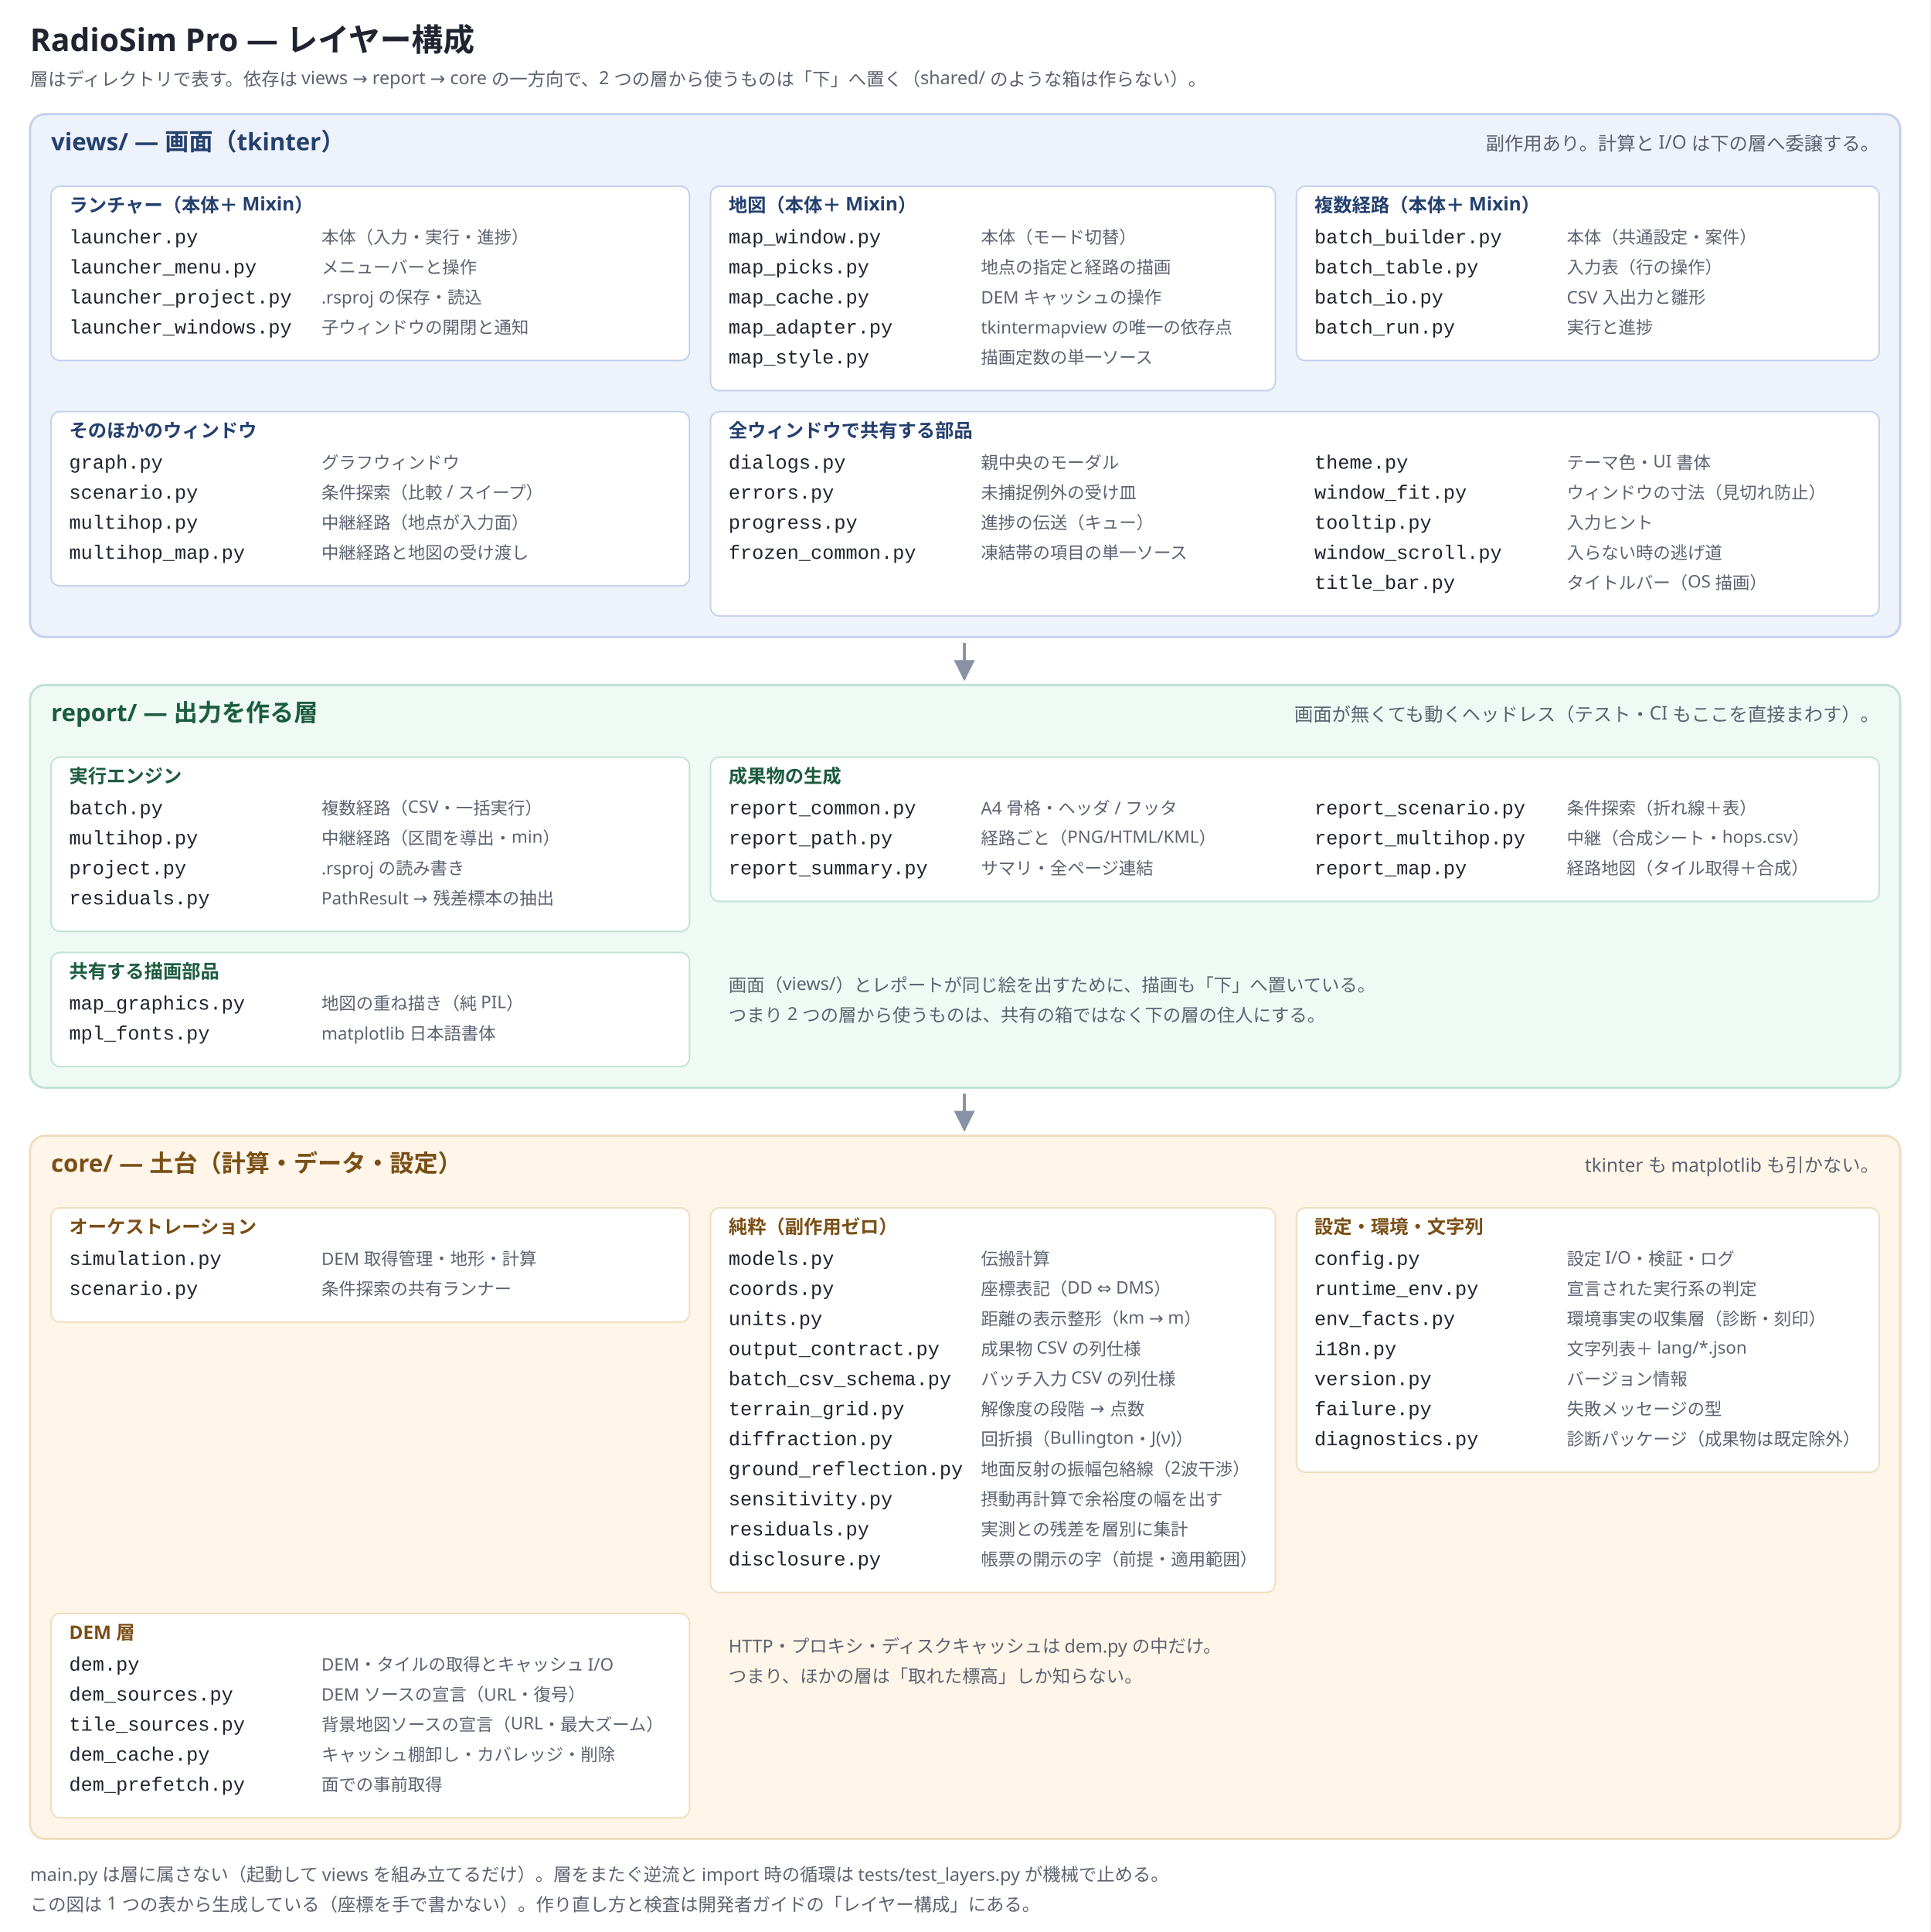
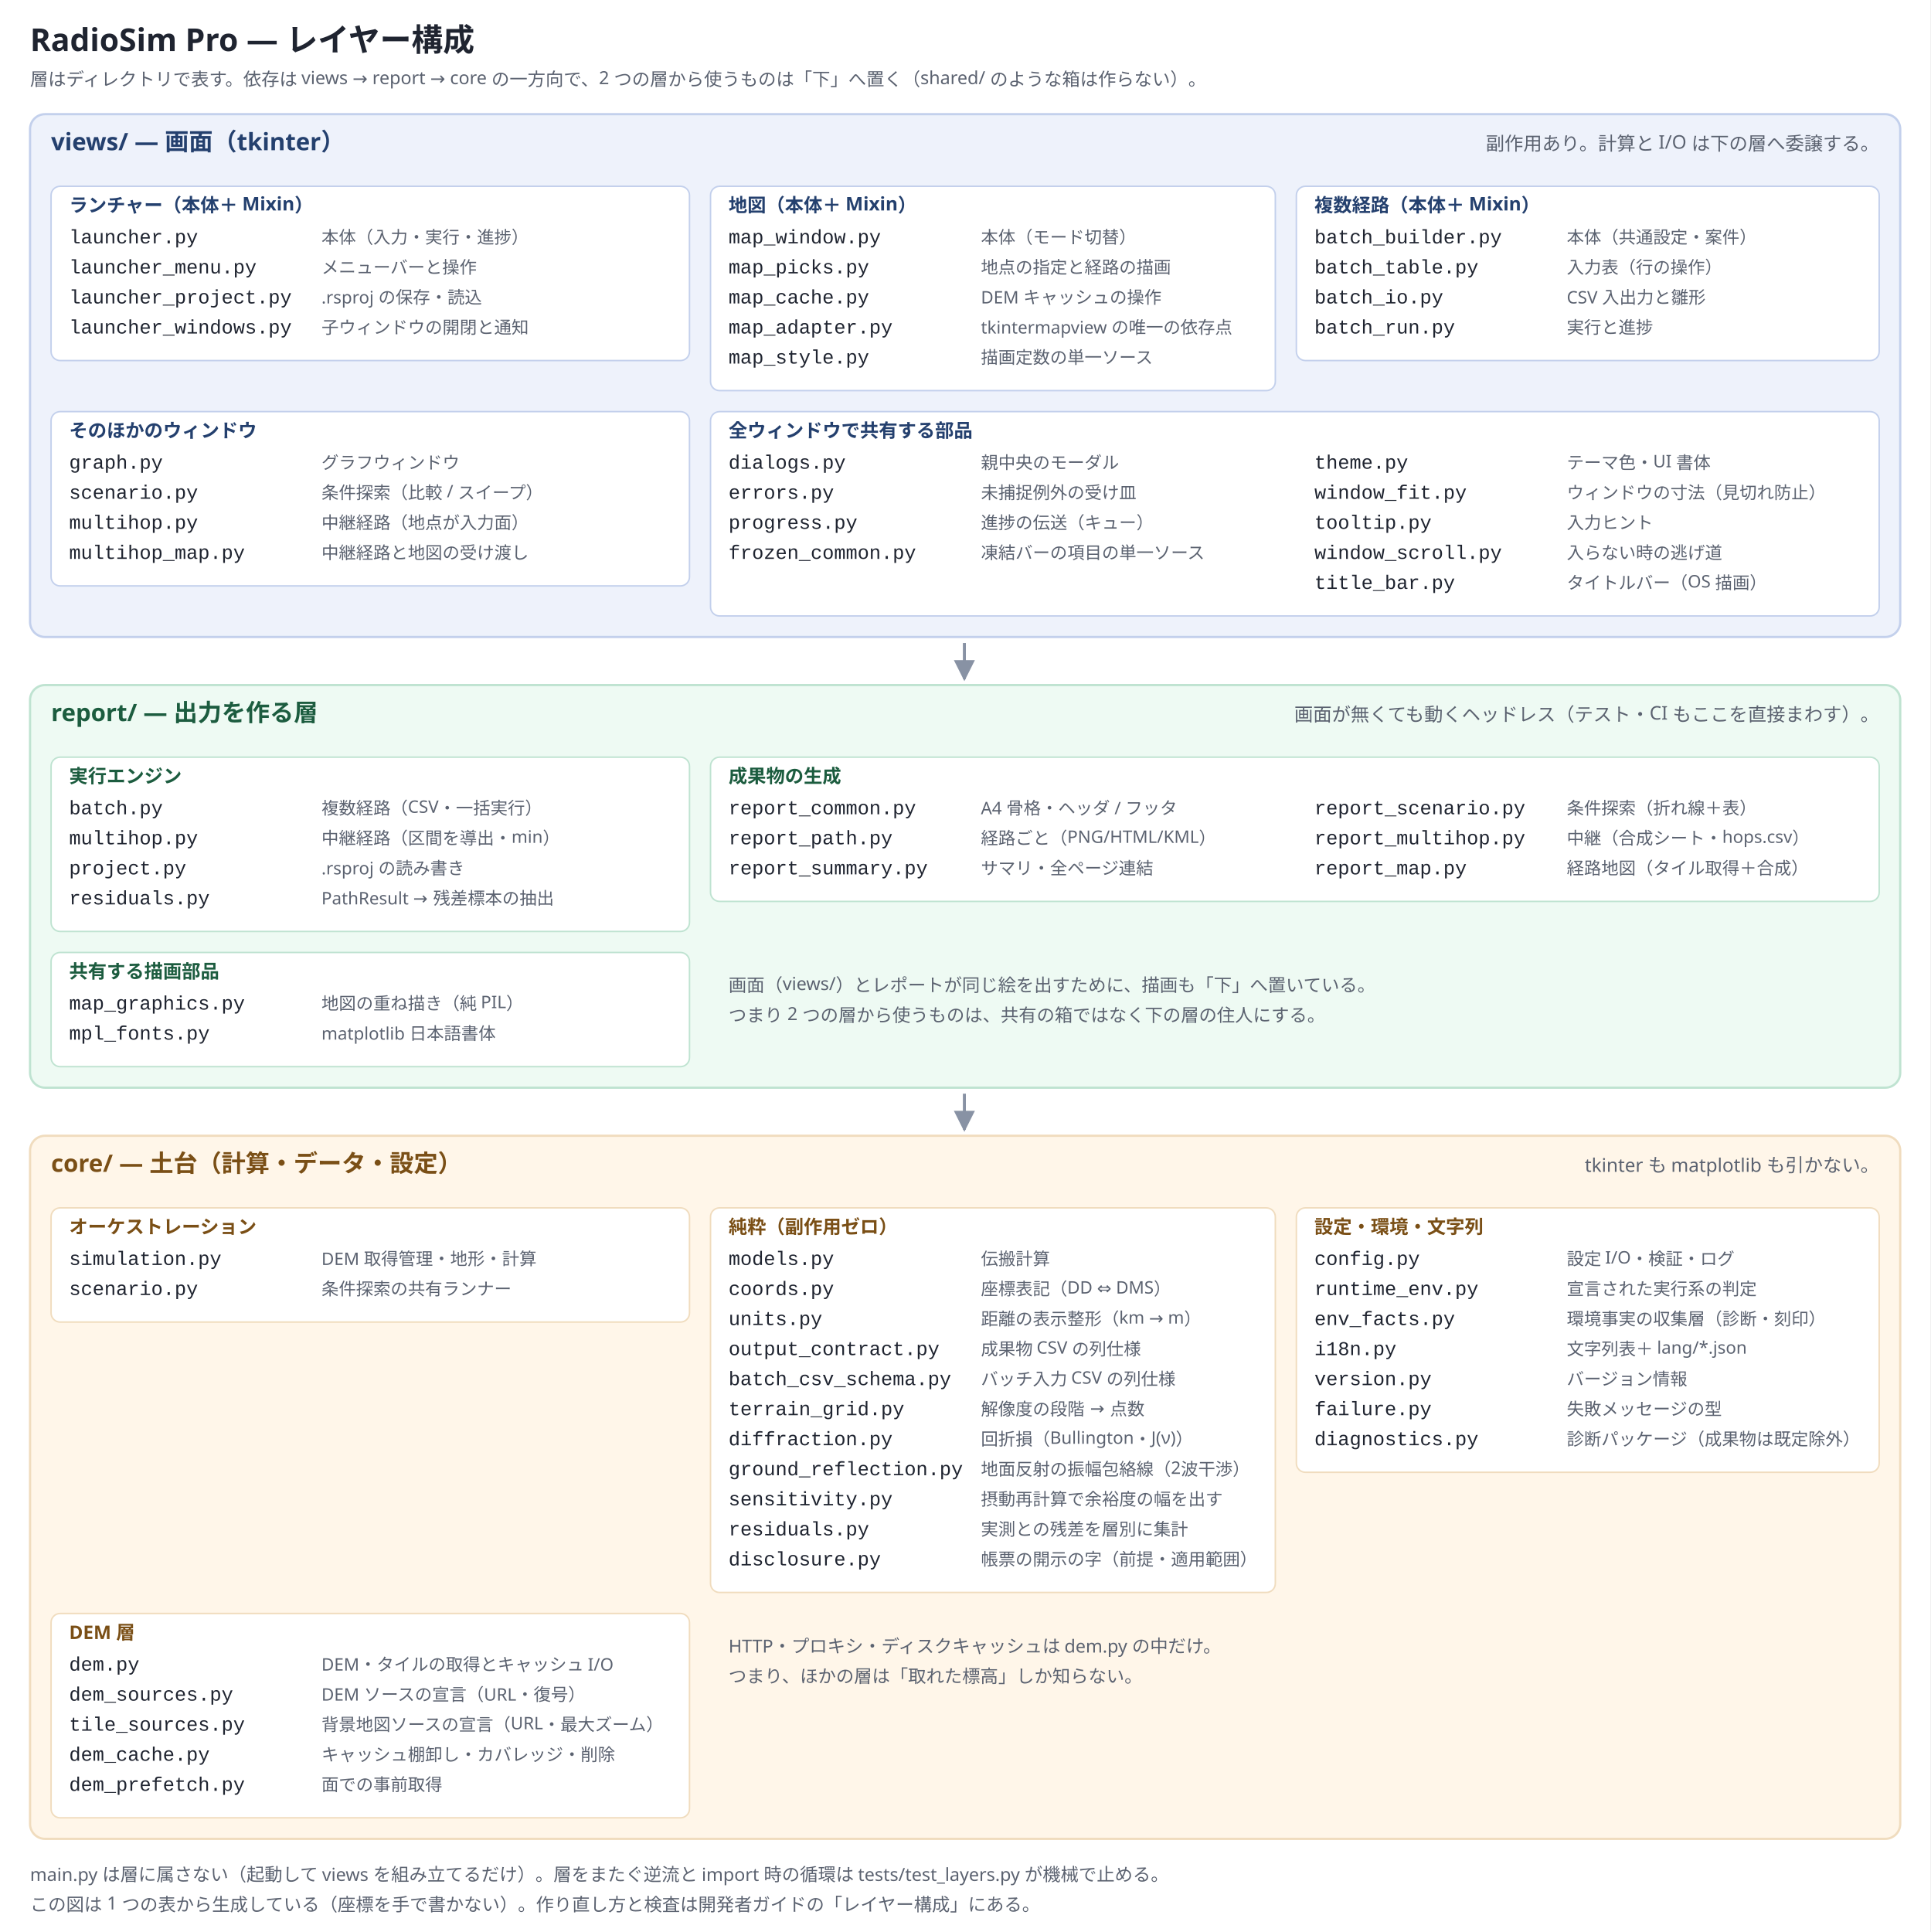
<svg xmlns="http://www.w3.org/2000/svg" viewBox="0 0 1285 1286" width="1285" height="1286" role="img" aria-labelledby="ttl desc" font-family="'BIZ UDPGothic','Meiryo','Yu Gothic','Hiragino Sans',sans-serif">
  <defs>
    <marker id="ar" viewBox="0 0 10 10" refX="9" refY="5" markerWidth="7" markerHeight="7" orient="auto-start-reverse">
      <path d="M0,0 L10,5 L0,10 z" fill="#8892a4" />
    </marker>
    <style>
      .band  { stroke-width:1.5 }
      .card  { fill:#ffffff; stroke-width:1 }
      .lname { font-size:16px; font-weight:700 }
      .lrule { font-size:12.5px; fill:#5b6270 }
      .ctitle{ font-size:12.5px; font-weight:700 }
      .mod   { font-size:13px; font-family:Consolas,'Courier New',monospace; fill:#1f2430 }
      .role  { font-size:11.5px; fill:#5b6270 }
      .note  { font-size:12px; fill:#5b6270 }
      .arrow { stroke:#8892a4; stroke-width:2; marker-end:url(#ar) }
    </style>
  </defs>
  <rect width="1285" height="1286" fill="#ffffff" />
  <text x="20" y="34" font-size="21" font-weight="700" fill="#1f2430">RadioSim Pro — レイヤー構成</text>
  <text x="20" y="57" class="note">層はディレクトリで表す。依存は views → report → core の一方向で、2 つの層から使うものは「下」へ置く（shared/ のような箱は作らない）。</text>
  <rect class="band" x="20" y="76" width="1245" height="348" rx="10" fill="#eef2fb" stroke="#c3d0ec" />
  <text x="34" y="100" class="lname" fill="#24406e">views/ — 画面（tkinter）</text>
  <text x="1251" y="100" class="lrule" text-anchor="end">副作用あり。計算と I/O は下の層へ委譲する。</text>
  <g>
    <rect class="card" x="34" y="124" width="425" height="116" rx="6" stroke="#c3d0ec" />
    <text x="46" y="141" class="ctitle" fill="#24406e">ランチャー（本体＋ Mixin）</text>
    <text x="46" y="162" class="mod">launcher.py</text>
    <text x="214" y="162" class="role">本体（入力・実行・進捗）</text>
    <text x="46" y="182" class="mod">launcher_menu.py</text>
    <text x="214" y="182" class="role">メニューバーと操作</text>
    <text x="46" y="202" class="mod">launcher_project.py</text>
    <text x="214" y="202" class="role">.rsproj の保存・読込</text>
    <text x="46" y="222" class="mod">launcher_windows.py</text>
    <text x="214" y="222" class="role">子ウィンドウの開閉と通知</text>
    <rect class="card" x="473" y="124" width="376" height="136" rx="6" stroke="#c3d0ec" />
    <text x="485" y="141" class="ctitle" fill="#24406e">地図（本体＋ Mixin）</text>
    <text x="485" y="162" class="mod">map_window.py</text>
    <text x="653" y="162" class="role">本体（モード切替）</text>
    <text x="485" y="182" class="mod">map_picks.py</text>
    <text x="653" y="182" class="role">地点の指定と経路の描画</text>
    <text x="485" y="202" class="mod">map_cache.py</text>
    <text x="653" y="202" class="role">DEM キャッシュの操作</text>
    <text x="485" y="222" class="mod">map_adapter.py</text>
    <text x="653" y="222" class="role">tkintermapview の唯一の依存点</text>
    <text x="485" y="242" class="mod">map_style.py</text>
    <text x="653" y="242" class="role">描画定数の単一ソース</text>
    <rect class="card" x="863" y="124" width="388" height="116" rx="6" stroke="#c3d0ec" />
    <text x="875" y="141" class="ctitle" fill="#24406e">複数経路（本体＋ Mixin）</text>
    <text x="875" y="162" class="mod">batch_builder.py</text>
    <text x="1043" y="162" class="role">本体（共通設定・案件）</text>
    <text x="875" y="182" class="mod">batch_table.py</text>
    <text x="1043" y="182" class="role">入力表（行の操作）</text>
    <text x="875" y="202" class="mod">batch_io.py</text>
    <text x="1043" y="202" class="role">CSV 入出力と雛形</text>
    <text x="875" y="222" class="mod">batch_run.py</text>
    <text x="1043" y="222" class="role">実行と進捗</text>
  </g>
  <g>
    <rect class="card" x="34" y="274" width="425" height="116" rx="6" stroke="#c3d0ec" />
    <text x="46" y="291" class="ctitle" fill="#24406e">そのほかのウィンドウ</text>
    <text x="46" y="312" class="mod">graph.py</text>
    <text x="214" y="312" class="role">グラフウィンドウ</text>
    <text x="46" y="332" class="mod">scenario.py</text>
    <text x="214" y="332" class="role">条件探索（比較 / スイープ）</text>
    <text x="46" y="352" class="mod">multihop.py</text>
    <text x="214" y="352" class="role">中継経路（地点が入力面）</text>
    <text x="46" y="372" class="mod">multihop_map.py</text>
    <text x="214" y="372" class="role">中継経路と地図の受け渡し</text>
    <rect class="card" x="473" y="274" width="778" height="136" rx="6" stroke="#c3d0ec" />
    <text x="485" y="291" class="ctitle" fill="#24406e">全ウィンドウで共有する部品</text>
    <text x="485" y="312" class="mod">dialogs.py</text>
    <text x="653" y="312" class="role">親中央のモーダル</text>
    <text x="485" y="332" class="mod">errors.py</text>
    <text x="653" y="332" class="role">未捕捉例外の受け皿</text>
    <text x="485" y="352" class="mod">progress.py</text>
    <text x="653" y="352" class="role">進捗の伝送（キュー）</text>
    <text x="485" y="372" class="mod">frozen_common.py</text>
-     <text x="653" y="372" class="role">凍結帯の項目の単一ソース</text>
+     <text x="653" y="372" class="role">凍結バーの項目の単一ソース</text>
    <text x="875" y="312" class="mod">theme.py</text>
    <text x="1043" y="312" class="role">テーマ色・UI 書体</text>
    <text x="875" y="332" class="mod">window_fit.py</text>
    <text x="1043" y="332" class="role">ウィンドウの寸法（見切れ防止）</text>
    <text x="875" y="352" class="mod">tooltip.py</text>
    <text x="1043" y="352" class="role">入力ヒント</text>
    <text x="875" y="372" class="mod">window_scroll.py</text>
    <text x="1043" y="372" class="role">入らない時の逃げ道</text>
    <text x="875" y="392" class="mod">title_bar.py</text>
    <text x="1043" y="392" class="role">タイトルバー（OS 描画）</text>
  </g>
  <line class="arrow" x1="642" y1="428" x2="642" y2="452" />
  <rect class="band" x="20" y="456" width="1245" height="268" rx="10" fill="#eefaf3" stroke="#bfe3d1" />
  <text x="34" y="480" class="lname" fill="#1c5c3f">report/ — 出力を作る層</text>
  <text x="1251" y="480" class="lrule" text-anchor="end">画面が無くても動くヘッドレス（テスト・CI もここを直接まわす）。</text>
  <g>
    <rect class="card" x="34" y="504" width="425" height="116" rx="6" stroke="#bfe3d1" />
    <text x="46" y="521" class="ctitle" fill="#1c5c3f">実行エンジン</text>
    <text x="46" y="542" class="mod">batch.py</text>
    <text x="214" y="542" class="role">複数経路（CSV・一括実行）</text>
    <text x="46" y="562" class="mod">multihop.py</text>
    <text x="214" y="562" class="role">中継経路（区間を導出・min）</text>
    <text x="46" y="582" class="mod">project.py</text>
    <text x="214" y="582" class="role">.rsproj の読み書き</text>
    <text x="46" y="602" class="mod">residuals.py</text>
    <text x="214" y="602" class="role">PathResult → 残差標本の抽出</text>
    <rect class="card" x="473" y="504" width="778" height="96" rx="6" stroke="#bfe3d1" />
    <text x="485" y="521" class="ctitle" fill="#1c5c3f">成果物の生成</text>
    <text x="485" y="542" class="mod">report_common.py</text>
    <text x="653" y="542" class="role">A4 骨格・ヘッダ / フッタ</text>
    <text x="485" y="562" class="mod">report_path.py</text>
    <text x="653" y="562" class="role">経路ごと（PNG/HTML/KML）</text>
    <text x="485" y="582" class="mod">report_summary.py</text>
    <text x="653" y="582" class="role">サマリ・全ページ連結</text>
    <text x="875" y="542" class="mod">report_scenario.py</text>
    <text x="1043" y="542" class="role">条件探索（折れ線＋表）</text>
    <text x="875" y="562" class="mod">report_multihop.py</text>
    <text x="1043" y="562" class="role">中継（合成シート・hops.csv）</text>
    <text x="875" y="582" class="mod">report_map.py</text>
    <text x="1043" y="582" class="role">経路地図（タイル取得＋合成）</text>
  </g>
  <g>
    <rect class="card" x="34" y="634" width="425" height="76" rx="6" stroke="#bfe3d1" />
    <text x="46" y="651" class="ctitle" fill="#1c5c3f">共有する描画部品</text>
    <text x="46" y="672" class="mod">map_graphics.py</text>
    <text x="214" y="672" class="role">地図の重ね描き（純 PIL）</text>
    <text x="46" y="692" class="mod">mpl_fonts.py</text>
    <text x="214" y="692" class="role">matplotlib 日本語書体</text>
    <text x="485" y="660" class="note">画面（views/）とレポートが同じ絵を出すために、描画も「下」へ置いている。</text>
    <text x="485" y="680" class="note">つまり 2 つの層から使うものは、共有の箱ではなく下の層の住人にする。</text>
  </g>
  <line class="arrow" x1="642" y1="728" x2="642" y2="752" />
  <rect class="band" x="20" y="756" width="1245" height="468" rx="10" fill="#fff6e9" stroke="#f0dcbe" />
  <text x="34" y="780" class="lname" fill="#7a4f16">core/ — 土台（計算・データ・設定）</text>
  <text x="1251" y="780" class="lrule" text-anchor="end">tkinter も matplotlib も引かない。</text>
  <g>
    <rect class="card" x="34" y="804" width="425" height="76" rx="6" stroke="#f0dcbe" />
    <text x="46" y="821" class="ctitle" fill="#7a4f16">オーケストレーション</text>
    <text x="46" y="842" class="mod">simulation.py</text>
    <text x="214" y="842" class="role">DEM 取得管理・地形・計算</text>
    <text x="46" y="862" class="mod">scenario.py</text>
    <text x="214" y="862" class="role">条件探索の共有ランナー</text>
    <rect class="card" x="473" y="804" width="376" height="256" rx="6" stroke="#f0dcbe" />
    <text x="485" y="821" class="ctitle" fill="#7a4f16">純粋（副作用ゼロ）</text>
    <text x="485" y="842" class="mod">models.py</text>
    <text x="653" y="842" class="role">伝搬計算</text>
    <text x="485" y="862" class="mod">coords.py</text>
    <text x="653" y="862" class="role">座標表記（DD ⇔ DMS）</text>
    <text x="485" y="882" class="mod">units.py</text>
    <text x="653" y="882" class="role">距離の表示整形（km → m）</text>
    <text x="485" y="902" class="mod">output_contract.py</text>
    <text x="653" y="902" class="role">成果物 CSV の列仕様</text>
    <text x="485" y="922" class="mod">batch_csv_schema.py</text>
    <text x="653" y="922" class="role">バッチ入力 CSV の列仕様</text>
    <text x="485" y="942" class="mod">terrain_grid.py</text>
    <text x="653" y="942" class="role">解像度の段階 → 点数</text>
    <text x="485" y="962" class="mod">diffraction.py</text>
    <text x="653" y="962" class="role">回折損（Bullington・J(ν)）</text>
    <text x="485" y="982" class="mod">ground_reflection.py</text>
    <text x="653" y="982" class="role">地面反射の振幅包絡線（2波干渉）</text>
    <text x="485" y="1002" class="mod">sensitivity.py</text>
    <text x="653" y="1002" class="role">摂動再計算で余裕度の幅を出す</text>
    <text x="485" y="1022" class="mod">residuals.py</text>
    <text x="653" y="1022" class="role">実測との残差を層別に集計</text>
    <text x="485" y="1042" class="mod">disclosure.py</text>
    <text x="653" y="1042" class="role">帳票の開示の字（前提・適用範囲）</text>
    <rect class="card" x="863" y="804" width="388" height="176" rx="6" stroke="#f0dcbe" />
    <text x="875" y="821" class="ctitle" fill="#7a4f16">設定・環境・文字列</text>
    <text x="875" y="842" class="mod">config.py</text>
    <text x="1043" y="842" class="role">設定 I/O・検証・ログ</text>
    <text x="875" y="862" class="mod">runtime_env.py</text>
    <text x="1043" y="862" class="role">宣言された実行系の判定</text>
    <text x="875" y="882" class="mod">env_facts.py</text>
    <text x="1043" y="882" class="role">環境事実の収集層（診断・刻印）</text>
    <text x="875" y="902" class="mod">i18n.py</text>
    <text x="1043" y="902" class="role">文字列表＋ lang/*.json</text>
    <text x="875" y="922" class="mod">version.py</text>
    <text x="1043" y="922" class="role">バージョン情報</text>
    <text x="875" y="942" class="mod">failure.py</text>
    <text x="1043" y="942" class="role">失敗メッセージの型</text>
    <text x="875" y="962" class="mod">diagnostics.py</text>
    <text x="1043" y="962" class="role">診断パッケージ（成果物は既定除外）</text>
  </g>
  <g>
    <rect class="card" x="34" y="1074" width="425" height="136" rx="6" stroke="#f0dcbe" />
    <text x="46" y="1091" class="ctitle" fill="#7a4f16">DEM 層</text>
    <text x="46" y="1112" class="mod">dem.py</text>
    <text x="214" y="1112" class="role">DEM・タイルの取得とキャッシュ I/O</text>
    <text x="46" y="1132" class="mod">dem_sources.py</text>
    <text x="214" y="1132" class="role">DEM ソースの宣言（URL・復号）</text>
    <text x="46" y="1152" class="mod">tile_sources.py</text>
    <text x="214" y="1152" class="role">背景地図ソースの宣言（URL・最大ズーム）</text>
    <text x="46" y="1172" class="mod">dem_cache.py</text>
    <text x="214" y="1172" class="role">キャッシュ棚卸し・カバレッジ・削除</text>
    <text x="46" y="1192" class="mod">dem_prefetch.py</text>
    <text x="214" y="1192" class="role">面での事前取得</text>
    <text x="485" y="1100" class="note">HTTP・プロキシ・ディスクキャッシュは dem.py の中だけ。</text>
    <text x="485" y="1120" class="note">つまり、ほかの層は「取れた標高」しか知らない。</text>
  </g>
  <text x="20" y="1252" class="note">main.py は層に属さない（起動して views を組み立てるだけ）。層をまたぐ逆流と import 時の循環は tests/test_layers.py が機械で止める。</text>
  <text x="20" y="1272" class="note">この図は 1 つの表から生成している（座標を手で書かない）。作り直し方と検査は開発者ガイドの「レイヤー構成」にある。</text>
</svg>
